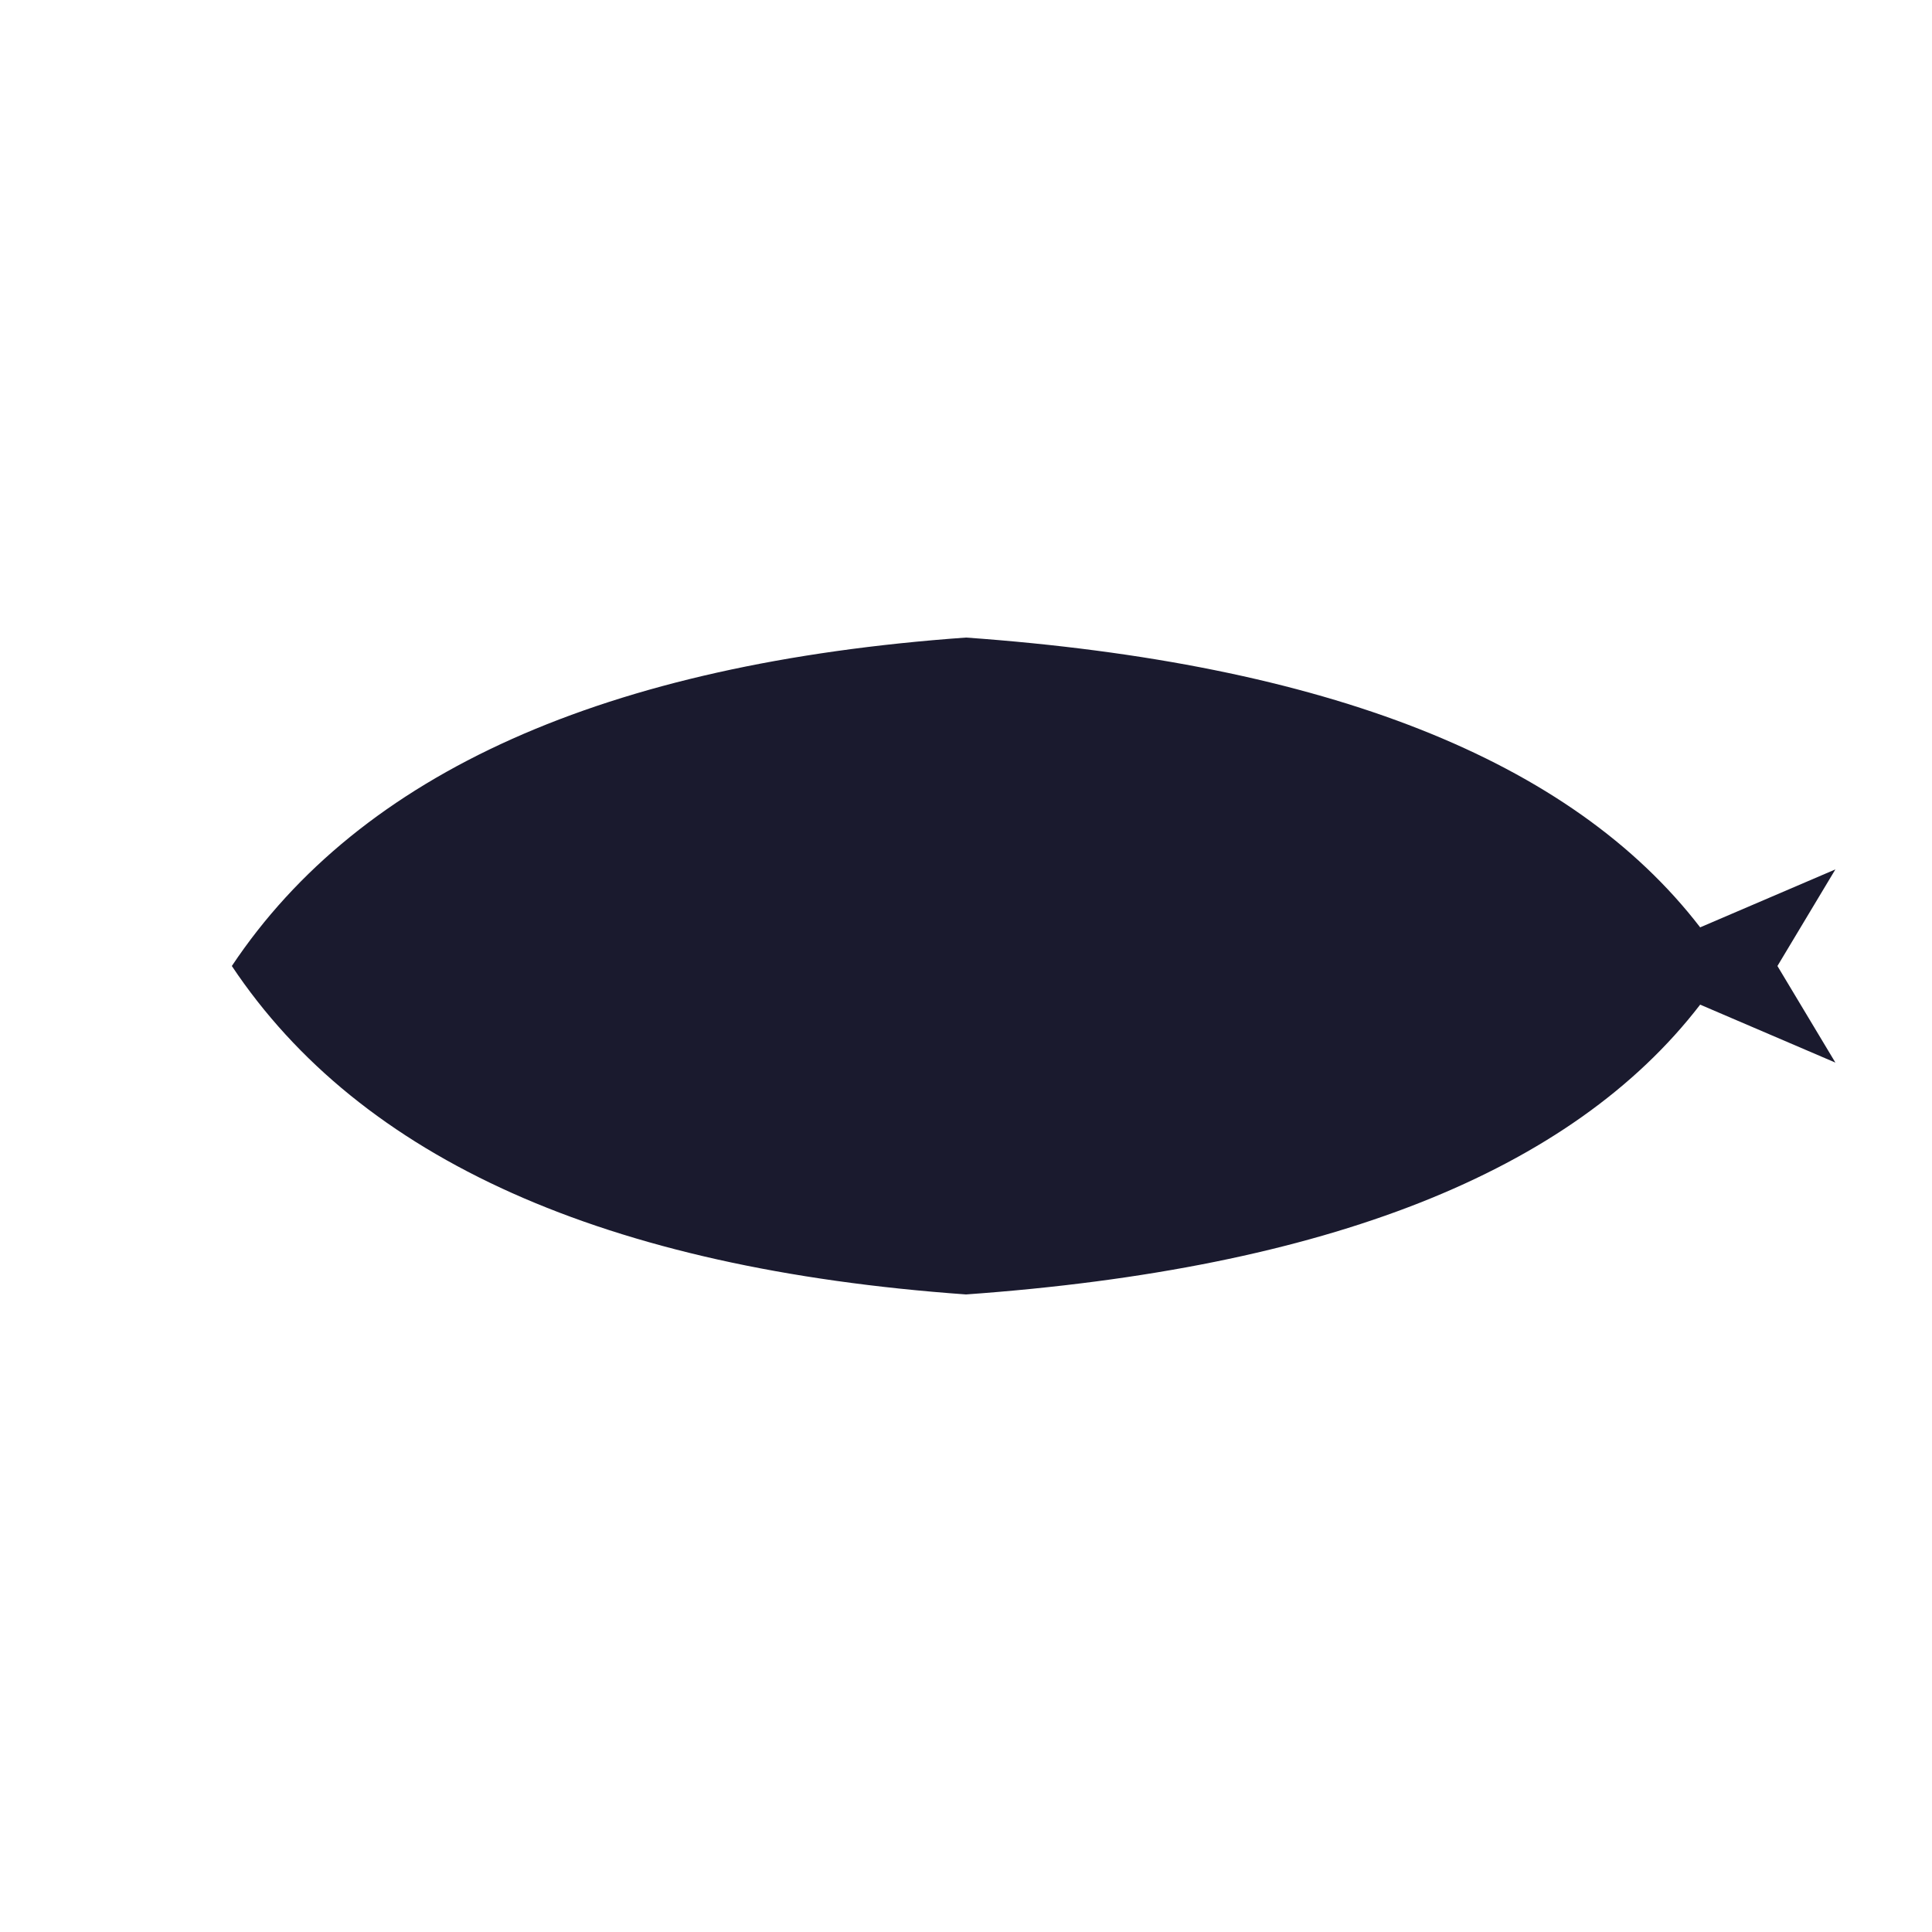
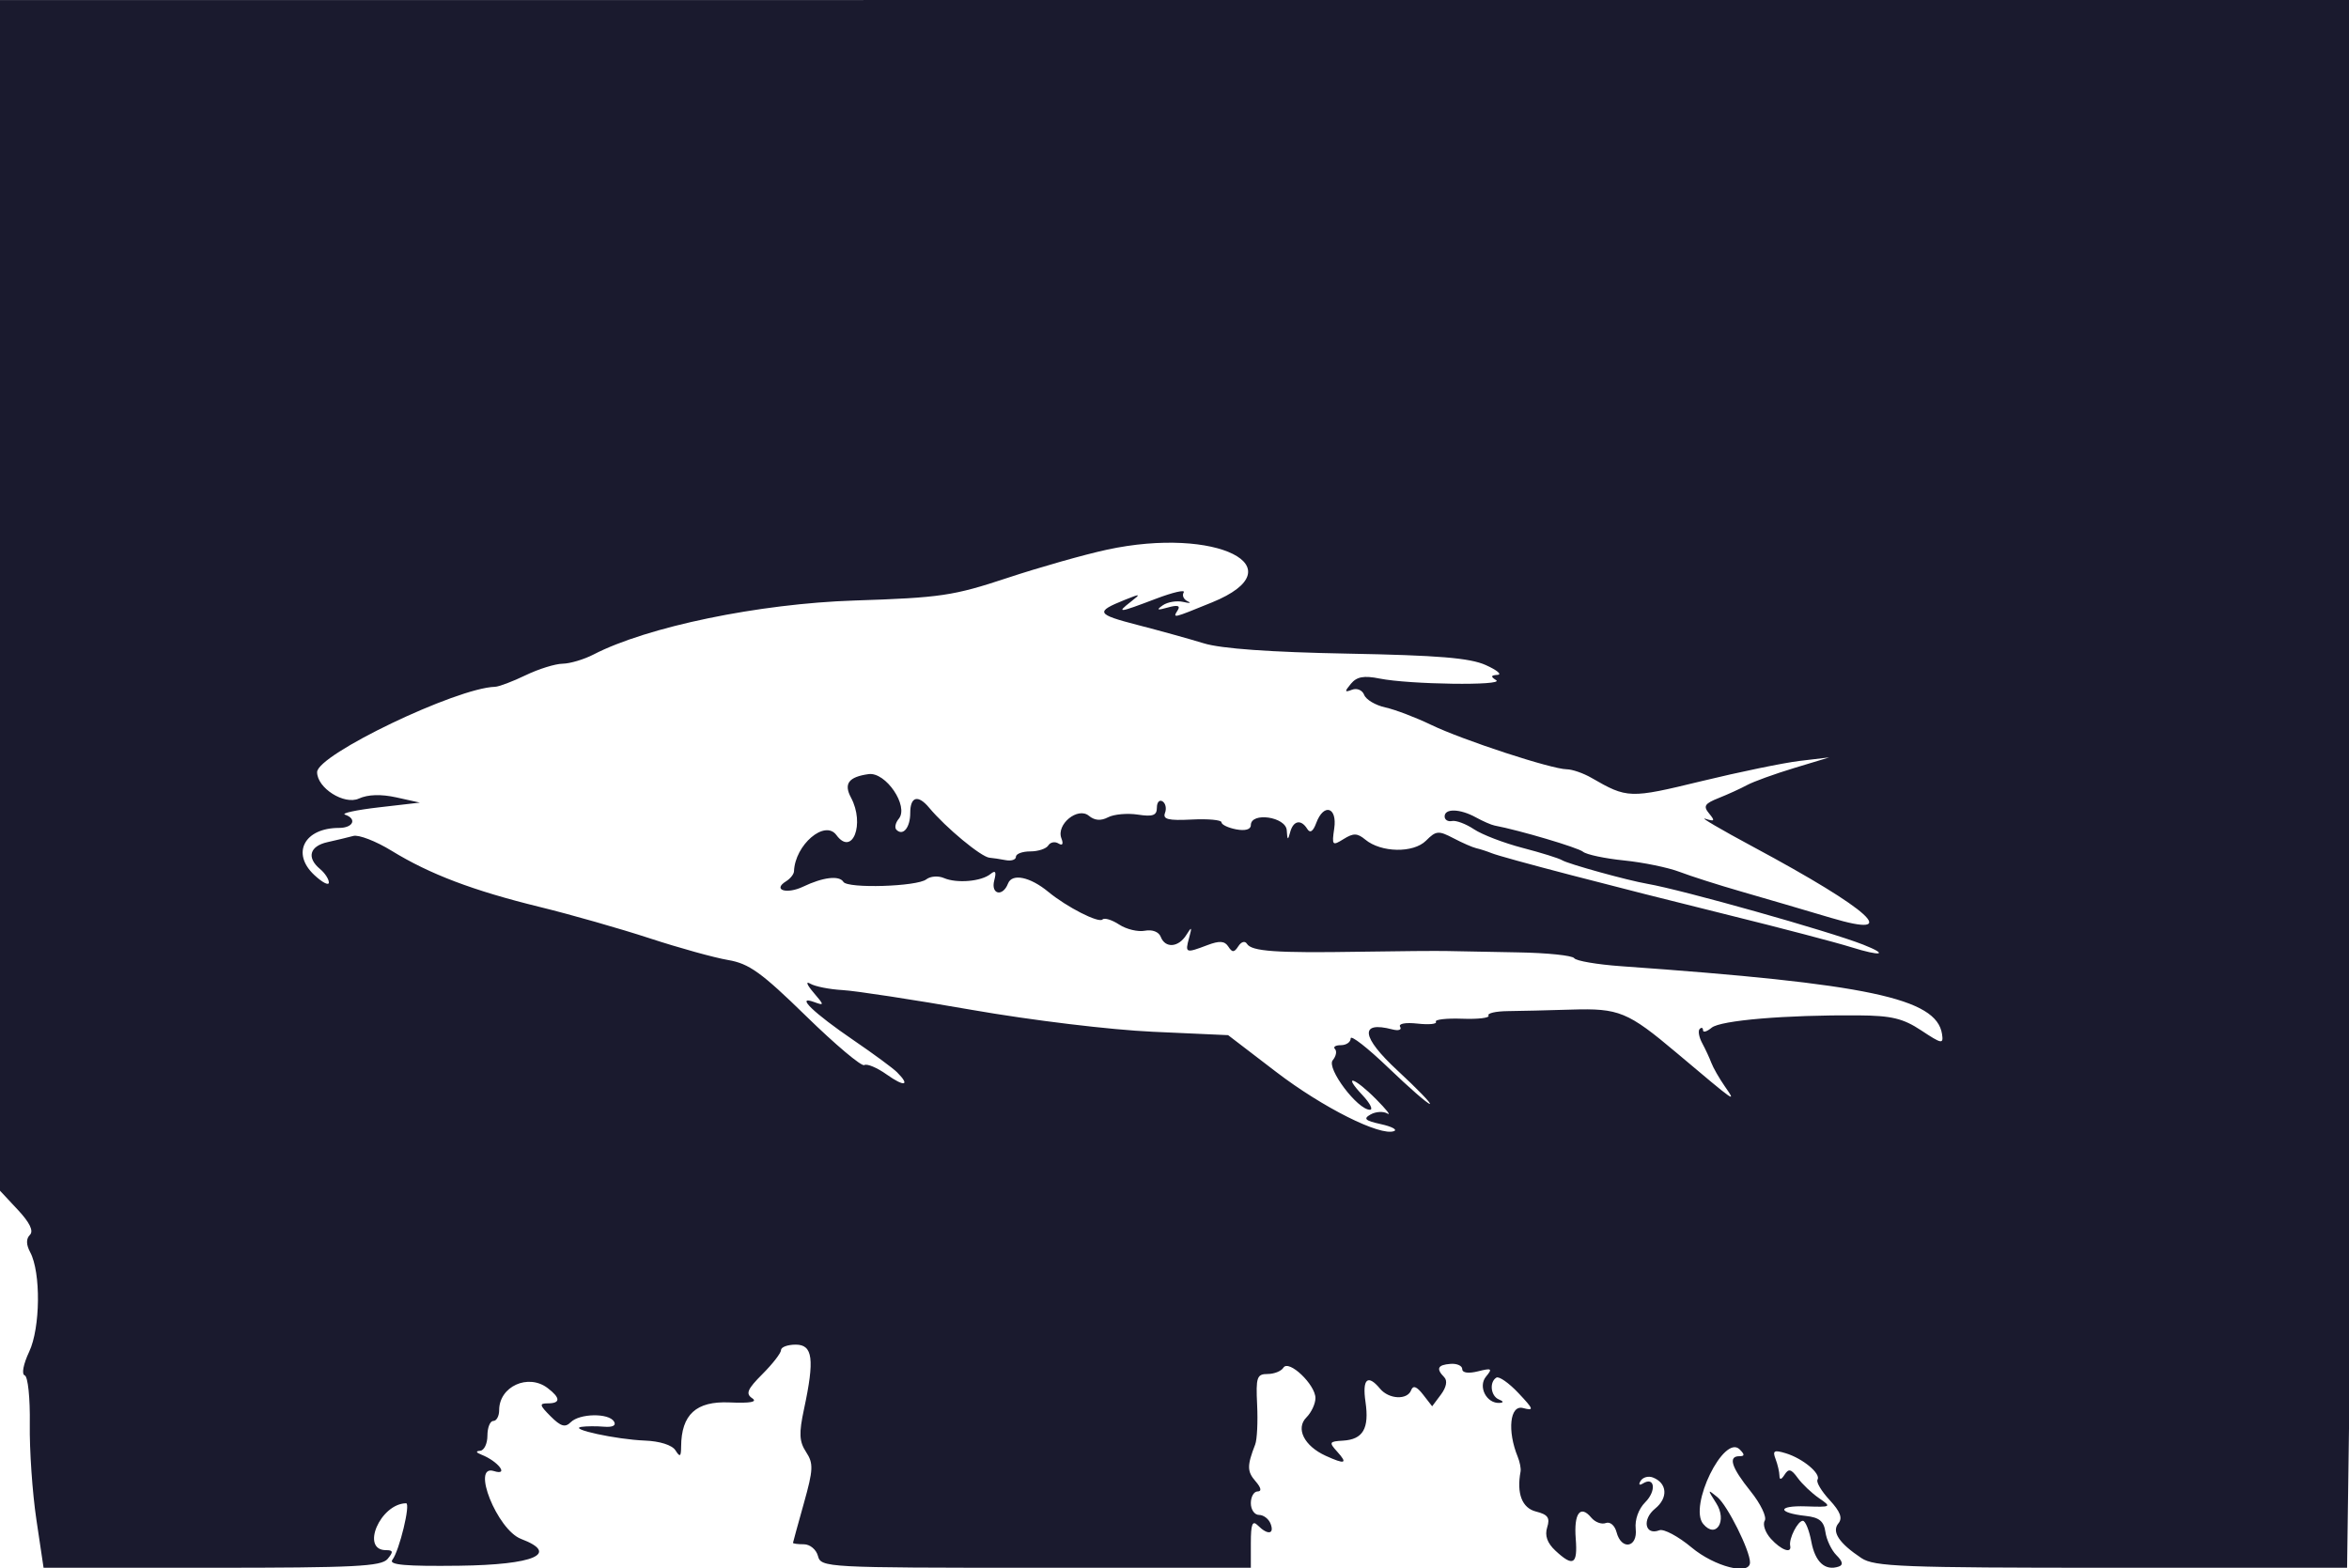
- <svg xmlns="http://www.w3.org/2000/svg" viewBox="0 0 100 100">
-   <path d="M12,50 Q22,35 50,33 Q78,35 88,48 L95,45 L92,50 L95,55 L88,52 Q78,65 50,67 Q22,65 12,50 Z M15,48 L8,45 M15,52 L8,55" fill="#1a1a2e" />
+ <svg xmlns="http://www.w3.org/2000/svg" width="400" height="267" viewBox="0 0 400 267" version="1.1">
+   <path d="M 0 101.397 L 0 202.788 3.046 206.049 C 5.073 208.219, 5.757 209.643, 5.092 210.308 C 4.427 210.973, 4.445 211.962, 5.144 213.270 C 6.978 216.695, 6.880 226.149, 4.970 230.204 C 3.969 232.331, 3.644 234.048, 4.208 234.236 C 4.755 234.418, 5.139 238.095, 5.074 242.532 C 5.010 246.914, 5.512 254.213, 6.189 258.750 L 7.419 267 36.087 267 C 60.350 267, 64.946 266.770, 66 265.500 C 67.014 264.278, 66.962 264, 65.721 264 C 61.361 264, 64.744 256.107, 69.144 256.014 C 69.966 255.996, 68 264.123, 66.813 265.652 C 66.147 266.509, 69.061 266.765, 78.196 266.652 C 90.997 266.494, 95.352 264.605, 88.726 262.086 C 84.670 260.544, 80.165 249.283, 84.105 250.533 C 86.747 251.372, 84.839 248.861, 81.982 247.740 C 81.051 247.374, 80.965 247.129, 81.750 247.079 C 82.438 247.036, 83 245.875, 83 244.500 C 83 243.125, 83.450 242, 84 242 C 84.550 242, 85 241.170, 85 240.155 C 85 236.124, 89.933 233.874, 93.250 236.392 C 95.468 238.076, 95.478 239, 93.278 239 C 91.796 239, 91.864 239.308, 93.767 241.211 C 95.498 242.942, 96.241 243.159, 97.189 242.211 C 98.695 240.705, 103.648 240.621, 104.553 242.086 C 104.974 242.767, 104.343 243.099, 102.862 242.976 C 101.563 242.867, 99.825 242.880, 99 243.004 C 96.671 243.355, 104.988 245.153, 109.787 245.337 C 112.360 245.435, 114.453 246.101, 115.021 247.001 C 115.792 248.219, 115.972 248.100, 115.985 246.364 C 116.024 240.899, 118.540 238.597, 124.207 238.842 C 127.804 238.997, 129.047 238.767, 128.084 238.124 C 126.937 237.357, 127.268 236.578, 129.834 234.012 C 131.575 232.271, 133 230.431, 133 229.923 C 133 229.415, 134.125 229, 135.500 229 C 138.418 229, 138.735 231.473, 136.909 239.988 C 136.025 244.112, 136.092 245.492, 137.264 247.287 C 138.540 249.239, 138.496 250.266, 136.890 256 C 135.889 259.575, 135.054 262.613, 135.035 262.750 C 135.016 262.887, 135.848 263, 136.883 263 C 137.926 263, 139 263.893, 139.290 265 C 139.801 266.954, 140.654 267, 176.406 267 L 213 267 213 262.800 C 213 259.533, 213.267 258.867, 214.200 259.800 C 215.866 261.466, 217.053 261.301, 216.362 259.500 C 216.045 258.675, 215.159 258, 214.393 258 C 213.627 258, 213 257.100, 213 256 C 213 254.900, 213.520 254, 214.155 254 C 214.888 254, 214.752 253.360, 213.785 252.250 C 212.349 250.601, 212.342 249.600, 213.742 246 C 214.063 245.175, 214.211 242.137, 214.070 239.250 C 213.842 234.554, 214.030 234, 215.849 234 C 216.967 234, 218.181 233.516, 218.546 232.925 C 219.443 231.473, 224 235.800, 224 238.103 C 224 239.068, 223.310 240.547, 222.467 241.390 C 220.586 243.271, 222.084 246.261, 225.743 247.929 C 229.054 249.437, 229.551 249.267, 227.727 247.250 C 226.260 245.628, 226.332 245.489, 228.703 245.348 C 232.107 245.145, 233.184 243.284, 232.523 238.750 C 231.950 234.823, 232.895 233.964, 235 236.500 C 236.511 238.321, 239.657 238.470, 240.302 236.750 C 240.626 235.886, 241.250 236.117, 242.323 237.500 L 243.876 239.500 245.371 237.500 C 246.298 236.259, 246.512 235.140, 245.933 234.550 C 244.502 233.093, 244.808 232.440, 247 232.275 C 248.100 232.192, 249 232.595, 249 233.171 C 249 233.805, 250.052 233.953, 251.675 233.546 C 254.018 232.957, 254.189 233.068, 253.052 234.437 C 251.630 236.151, 253.144 239.077, 255.372 238.921 C 256.081 238.871, 256.035 238.655, 255.250 238.338 C 253.849 237.773, 253.566 235.386, 254.809 234.618 C 255.254 234.343, 256.941 235.522, 258.559 237.239 C 261.192 240.033, 261.274 240.301, 259.341 239.797 C 257.114 239.217, 256.634 243.663, 258.446 248.101 C 258.805 248.981, 259.024 250.106, 258.931 250.601 C 258.229 254.355, 259.181 256.829, 261.557 257.425 C 263.583 257.933, 263.978 258.493, 263.462 260.120 C 263.020 261.514, 263.470 262.790, 264.863 264.087 C 267.893 266.910, 268.672 266.452, 268.325 262.055 C 267.983 257.742, 269.102 256.213, 270.960 258.452 C 271.612 259.238, 272.729 259.657, 273.442 259.384 C 274.169 259.105, 274.973 259.788, 275.275 260.943 C 276.092 264.066, 278.888 263.580, 278.536 260.376 C 278.364 258.813, 279.021 256.979, 280.160 255.840 C 282.090 253.910, 281.788 251.395, 279.776 252.638 C 279.144 253.029, 278.977 252.846, 279.378 252.198 C 279.755 251.587, 280.690 251.327, 281.455 251.621 C 283.912 252.564, 284.098 255.100, 281.843 256.926 C 279.571 258.766, 280.114 261.554, 282.562 260.615 C 283.310 260.328, 285.782 261.647, 288.056 263.546 C 291.971 266.817, 298 268.355, 298 266.083 C 298 264.069, 294.163 256.382, 292.462 254.986 C 290.735 253.569, 290.725 253.617, 292.248 256 C 294.177 259.018, 292.205 262.157, 290.028 259.534 C 287.527 256.520, 293.570 244.170, 296.240 246.840 C 297.120 247.720, 297.110 248, 296.200 248 C 294.219 248, 294.824 249.899, 298.106 253.982 C 299.814 256.108, 300.895 258.360, 300.508 258.987 C 300.121 259.613, 300.593 260.998, 301.557 262.063 C 303.311 264.001, 305.140 264.662, 304.841 263.250 C 304.588 262.055, 306.137 259, 306.996 259 C 307.426 259, 308.077 260.599, 308.444 262.553 C 309.097 266.036, 310.782 267.573, 313.101 266.800 C 313.909 266.530, 313.793 265.936, 312.725 264.868 C 311.876 264.019, 311.028 262.239, 310.841 260.912 C 310.580 259.068, 309.793 258.423, 307.500 258.173 C 302.610 257.640, 302.610 256.377, 307.500 256.542 C 311.858 256.690, 311.934 256.643, 309.755 255.148 C 308.515 254.297, 306.880 252.745, 306.122 251.698 C 305.017 250.173, 304.574 250.064, 303.887 251.148 C 303.335 252.019, 303.025 252.085, 303.015 251.332 C 303.007 250.689, 302.707 249.400, 302.349 248.466 C 301.808 247.057, 302.104 246.894, 304.099 247.503 C 307.013 248.393, 310.124 250.990, 309.495 252.008 C 309.243 252.415, 310.173 253.974, 311.561 255.471 C 313.372 257.425, 313.795 258.543, 313.059 259.429 C 311.867 260.865, 313.152 262.810, 316.973 265.354 C 319.165 266.814, 323.986 267, 359.559 267 L 399.673 267 400.337 218.836 C 400.702 192.345, 401 132.271, 401 85.338 L 401 0.004 200.500 0.005 L 0 0.006 0 101.397 M 188.500 93.614 C 184.650 94.445, 177 96.615, 171.500 98.436 C 162.332 101.473, 160.169 101.792, 145.500 102.271 C 129.217 102.804, 110.207 106.739, 101.057 111.471 C 99.430 112.312, 97.064 113.015, 95.800 113.034 C 94.535 113.053, 91.700 113.937, 89.500 115 C 87.300 116.063, 84.959 116.947, 84.297 116.966 C 77.706 117.152, 54 128.524, 54 131.500 C 54 134.210, 58.615 137.132, 61.110 136.001 C 62.670 135.294, 64.889 135.226, 67.500 135.804 L 71.500 136.690 64.500 137.499 C 60.650 137.945, 58.063 138.502, 58.750 138.738 C 60.845 139.457, 60.144 141, 57.723 141 C 51.839 141, 49.567 145.305, 53.500 149 C 54.875 150.292, 56 150.875, 56 150.297 C 56 149.718, 55.325 148.685, 54.500 148 C 52.180 146.075, 52.720 144.101, 55.750 143.426 C 57.263 143.090, 59.251 142.612, 60.168 142.366 C 61.085 142.119, 64.010 143.251, 66.668 144.882 C 73.199 148.889, 80.535 151.671, 91.947 154.468 C 97.201 155.755, 105.604 158.153, 110.621 159.795 C 115.638 161.437, 121.650 163.103, 123.981 163.497 C 127.550 164.100, 129.653 165.612, 137.280 173.060 C 142.264 177.926, 146.717 181.675, 147.177 181.390 C 147.637 181.106, 149.361 181.833, 151.007 183.005 C 154.027 185.155, 155.061 184.919, 152.749 182.607 C 152.062 181.919, 148.738 179.471, 145.364 177.168 C 138.530 172.503, 135.384 169.466, 138.609 170.647 C 140.402 171.303, 140.397 171.218, 138.500 168.998 C 137.388 167.695, 137.154 167.042, 137.975 167.526 C 138.786 168.004, 141.261 168.495, 143.475 168.617 C 145.689 168.739, 155.600 170.256, 165.500 171.989 C 175.670 173.768, 189.075 175.389, 196.316 175.715 L 209.131 176.293 217.327 182.567 C 225.228 188.615, 235.071 193.555, 237.385 192.632 C 237.998 192.387, 236.987 191.854, 235.138 191.446 C 232.443 190.852, 232.097 190.525, 233.396 189.798 C 234.287 189.300, 235.575 189.230, 236.258 189.643 C 236.941 190.056, 236.072 188.955, 234.327 187.197 C 230.604 183.446, 228.554 182.832, 232 186.500 C 233.292 187.875, 233.867 189, 233.278 189 C 231.163 189, 225.833 181.906, 226.943 180.568 C 227.515 179.880, 227.687 179.020, 227.325 178.658 C 226.963 178.296, 227.417 178, 228.333 178 C 229.250 178, 230 177.479, 230 176.841 C 230 176.204, 232.886 178.454, 236.413 181.841 C 239.941 185.229, 243.116 188, 243.470 188 C 243.824 188, 241.357 185.448, 237.988 182.328 C 231.806 176.605, 231.449 173.838, 237.083 175.311 C 238.139 175.588, 238.742 175.391, 238.422 174.874 C 238.087 174.331, 239.339 174.100, 241.393 174.327 C 243.346 174.542, 244.749 174.402, 244.510 174.016 C 244.271 173.630, 246.291 173.396, 248.997 173.495 C 251.704 173.595, 253.718 173.353, 253.473 172.957 C 253.229 172.561, 254.710 172.220, 256.764 172.199 C 258.819 172.178, 263.676 172.062, 267.558 171.942 C 275.696 171.690, 277.183 172.301, 285.500 179.307 C 295.774 187.962, 295.731 187.932, 293.702 185 C 292.750 183.625, 291.720 181.825, 291.413 181 C 291.105 180.175, 290.406 178.669, 289.858 177.653 C 289.310 176.637, 289.118 175.549, 289.431 175.236 C 289.744 174.923, 290 175.022, 290 175.456 C 290 175.890, 290.663 175.695, 291.473 175.022 C 292.985 173.768, 304.134 172.830, 316.433 172.924 C 322.116 172.967, 324.053 173.431, 327.178 175.499 C 330.661 177.804, 330.966 177.857, 330.699 176.109 C 329.767 170.001, 318.092 167.532, 276.067 164.552 C 271.978 164.262, 268.378 163.647, 268.067 163.186 C 267.755 162.724, 263.450 162.279, 258.500 162.196 C 253.550 162.114, 248.150 162.011, 246.500 161.968 C 244.850 161.925, 238.100 161.979, 231.500 162.087 C 217.292 162.319, 213.135 162.027, 212.339 160.740 C 212.003 160.195, 211.375 160.368, 210.875 161.143 C 210.167 162.241, 209.841 162.254, 209.167 161.211 C 208.539 160.240, 207.661 160.179, 205.602 160.961 C 201.896 162.370, 201.777 162.324, 202.480 159.750 C 203.011 157.808, 202.945 157.740, 201.998 159.250 C 200.665 161.375, 198.417 161.530, 197.657 159.548 C 197.329 158.694, 196.215 158.266, 194.955 158.509 C 193.775 158.736, 191.804 158.263, 190.575 157.457 C 189.346 156.652, 188.070 156.263, 187.739 156.594 C 187.081 157.252, 181.669 154.490, 178.500 151.878 C 175.396 149.320, 172.333 148.691, 171.650 150.470 C 170.757 152.797, 168.681 152.330, 169.305 149.943 C 169.694 148.454, 169.519 148.151, 168.671 148.846 C 167.117 150.120, 162.933 150.484, 160.737 149.537 C 159.768 149.119, 158.418 149.218, 157.737 149.758 C 156.181 150.993, 144.339 151.357, 143.619 150.192 C 142.915 149.053, 140.154 149.381, 136.746 151.009 C 133.943 152.348, 131.480 151.557, 133.864 150.084 C 134.583 149.640, 135.186 148.877, 135.205 148.388 C 135.380 143.883, 140.453 139.540, 142.421 142.211 C 145.146 145.909, 147.318 140.332, 144.907 135.827 C 143.644 133.467, 144.512 132.311, 147.903 131.836 C 150.834 131.426, 154.814 137.314, 153.046 139.445 C 152.480 140.126, 152.301 140.968, 152.648 141.315 C 153.774 142.441, 155 140.942, 155 138.441 C 155 135.654, 156.326 135.286, 158.211 137.548 C 161.046 140.952, 167.097 145.966, 168.500 146.075 C 169.050 146.118, 170.287 146.304, 171.250 146.488 C 172.213 146.672, 173 146.413, 173 145.912 C 173 145.410, 174.098 145, 175.441 145 C 176.784 145, 178.165 144.543, 178.510 143.984 C 178.856 143.425, 179.634 143.274, 180.239 143.648 C 180.934 144.077, 181.118 143.749, 180.737 142.758 C 179.831 140.396, 183.534 137.368, 185.417 138.931 C 186.399 139.747, 187.461 139.830, 188.686 139.189 C 189.684 138.667, 191.963 138.462, 193.750 138.733 C 196.318 139.123, 197 138.876, 197 137.554 C 197 136.635, 197.430 136.148, 197.956 136.473 C 198.482 136.798, 198.674 137.687, 198.382 138.447 C 197.965 139.532, 198.945 139.775, 202.925 139.572 C 205.716 139.429, 208 139.640, 208 140.040 C 208 140.440, 209.125 140.982, 210.500 141.245 C 212.038 141.539, 213 141.263, 213 140.528 C 213 138.237, 218.987 139.107, 219.116 141.417 C 219.210 143.105, 219.319 143.168, 219.689 141.750 C 220.216 139.736, 221.554 139.470, 222.606 141.171 C 223.085 141.947, 223.600 141.609, 224.132 140.171 C 225.405 136.730, 227.738 137.427, 227.200 141.087 C 226.776 143.983, 226.874 144.095, 228.792 142.898 C 230.467 141.852, 231.136 141.868, 232.483 142.986 C 235.176 145.221, 240.680 145.320, 242.829 143.171 C 244.539 141.461, 244.961 141.424, 247.504 142.756 C 249.042 143.562, 250.795 144.328, 251.400 144.459 C 252.005 144.591, 253.175 144.968, 254 145.298 C 255.974 146.089, 274.549 150.939, 294.500 155.874 C 303.300 158.051, 312.637 160.501, 315.250 161.318 C 320.390 162.926, 321.719 162.627, 317.250 160.868 C 311.449 158.585, 286.447 151.541, 280.500 150.515 C 277.121 149.932, 267.033 147.139, 266 146.500 C 265.463 146.168, 262.431 145.222, 259.262 144.398 C 256.093 143.573, 252.375 142.147, 251 141.230 C 249.625 140.312, 247.938 139.680, 247.250 139.825 C 246.563 139.969, 246 139.618, 246 139.044 C 246 137.644, 248.627 137.723, 251.316 139.202 C 252.517 139.863, 253.950 140.489, 254.500 140.593 C 258.752 141.397, 268.704 144.347, 269.566 145.059 C 270.152 145.543, 273.302 146.211, 276.566 146.542 C 279.830 146.874, 284.075 147.748, 286 148.484 C 287.925 149.220, 292.650 150.728, 296.500 151.834 C 300.350 152.940, 307.228 154.957, 311.783 156.315 C 324.071 159.979, 318.612 154.997, 298.528 144.216 C 293.013 141.255, 289.351 139.106, 290.391 139.439 C 291.980 139.949, 292.084 139.806, 291.040 138.548 C 290.001 137.296, 290.265 136.864, 292.648 135.917 C 294.217 135.294, 296.400 134.298, 297.500 133.702 C 298.600 133.107, 302.200 131.803, 305.500 130.805 L 311.500 128.989 306.500 129.582 C 303.750 129.908, 296.191 131.466, 289.702 133.044 C 277.506 136.010, 277.112 135.998, 271 132.472 C 269.625 131.679, 267.736 131.023, 266.802 131.015 C 264.198 130.992, 249.088 126.042, 243.709 123.450 C 241.074 122.180, 237.556 120.842, 235.891 120.476 C 234.227 120.111, 232.612 119.153, 232.303 118.348 C 231.991 117.533, 231.072 117.142, 230.230 117.465 C 228.949 117.957, 228.921 117.800, 230.044 116.446 C 231.046 115.240, 232.247 115.023, 234.936 115.563 C 239.999 116.580, 256.296 116.805, 254.771 115.837 C 253.796 115.219, 253.850 115.008, 255 114.934 C 255.825 114.880, 254.925 114.129, 253 113.264 C 250.302 112.051, 244.916 111.605, 229.500 111.317 C 216.347 111.071, 207.959 110.471, 205 109.564 C 202.525 108.805, 197.444 107.396, 193.709 106.433 C 186.675 104.618, 186.459 104.201, 191.500 102.174 C 194.260 101.064, 194.345 101.089, 192.559 102.484 C 190.044 104.448, 190.444 104.400, 196.824 101.976 C 199.752 100.863, 201.887 100.374, 201.568 100.891 C 201.249 101.407, 201.553 102.088, 202.244 102.405 C 202.935 102.722, 202.600 102.771, 201.500 102.514 C 200.400 102.256, 198.825 102.515, 198 103.088 C 196.848 103.889, 197.052 103.975, 198.875 103.458 C 200.491 103.001, 201.032 103.140, 200.566 103.893 C 199.668 105.346, 199.579 105.366, 206.379 102.596 C 221.101 96.599, 207.148 89.590, 188.500 93.614" stroke="none" fill="#1a1a2e" fill-rule="evenodd" />
</svg>
